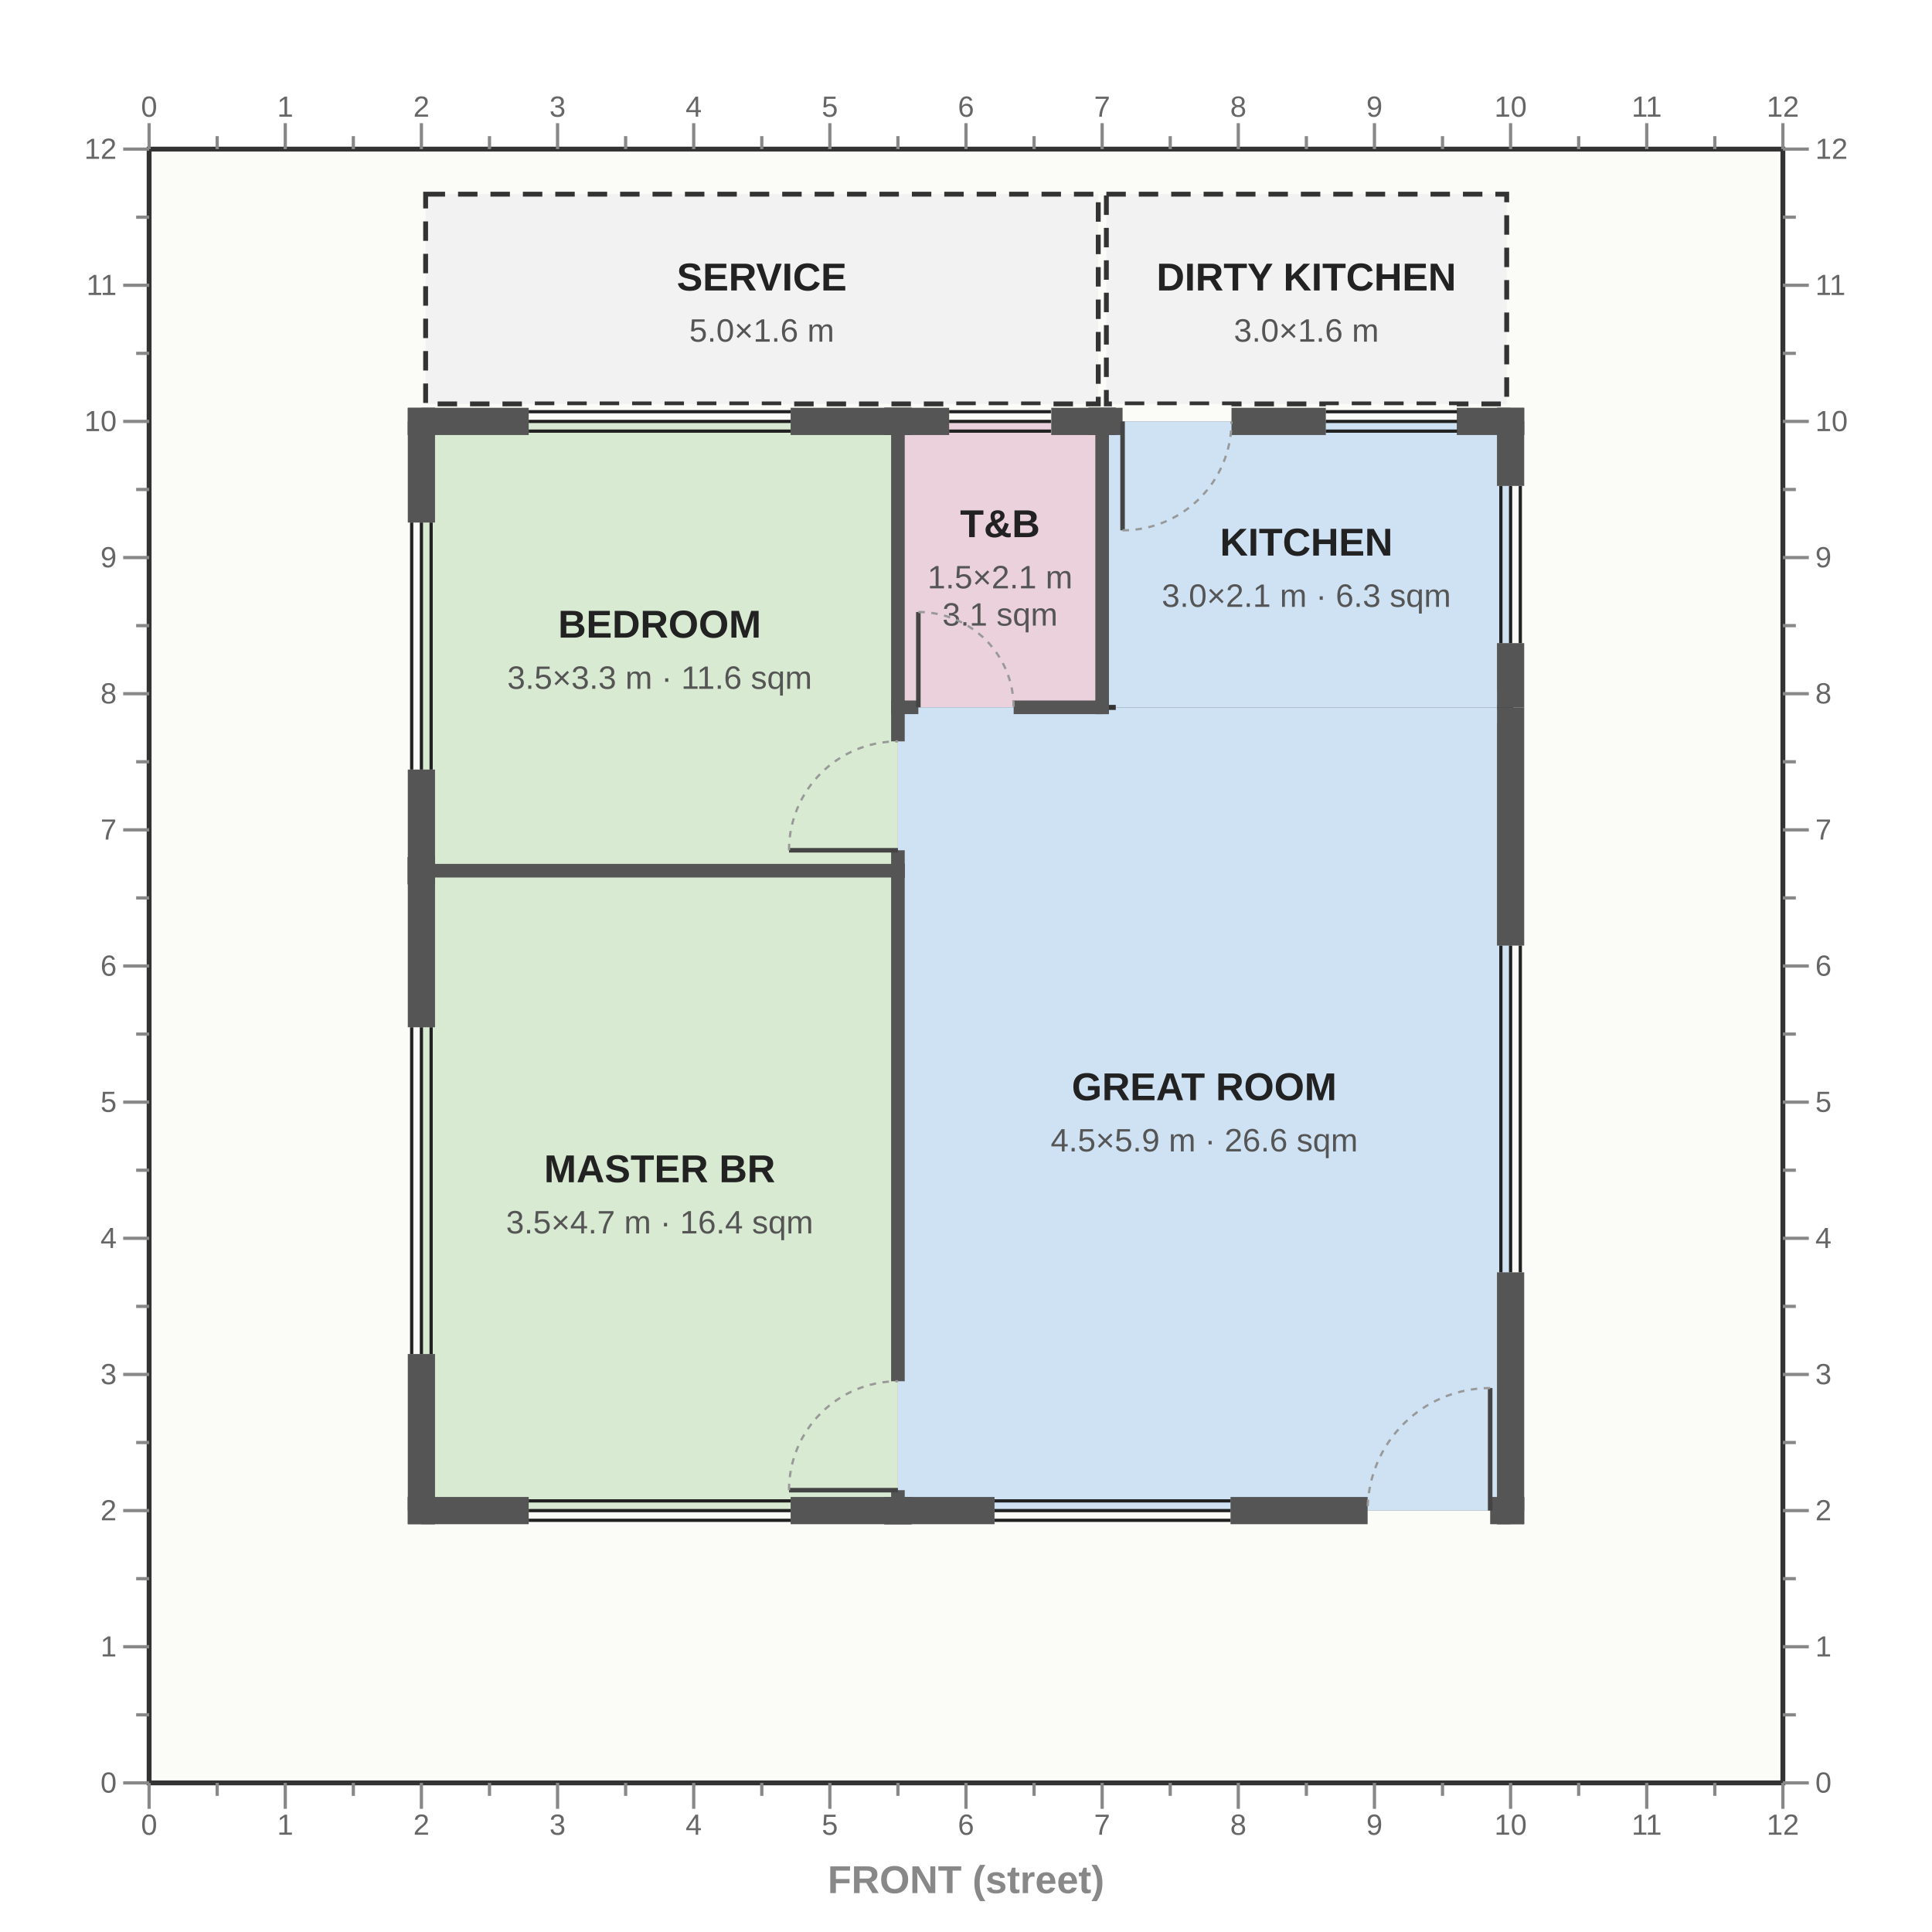
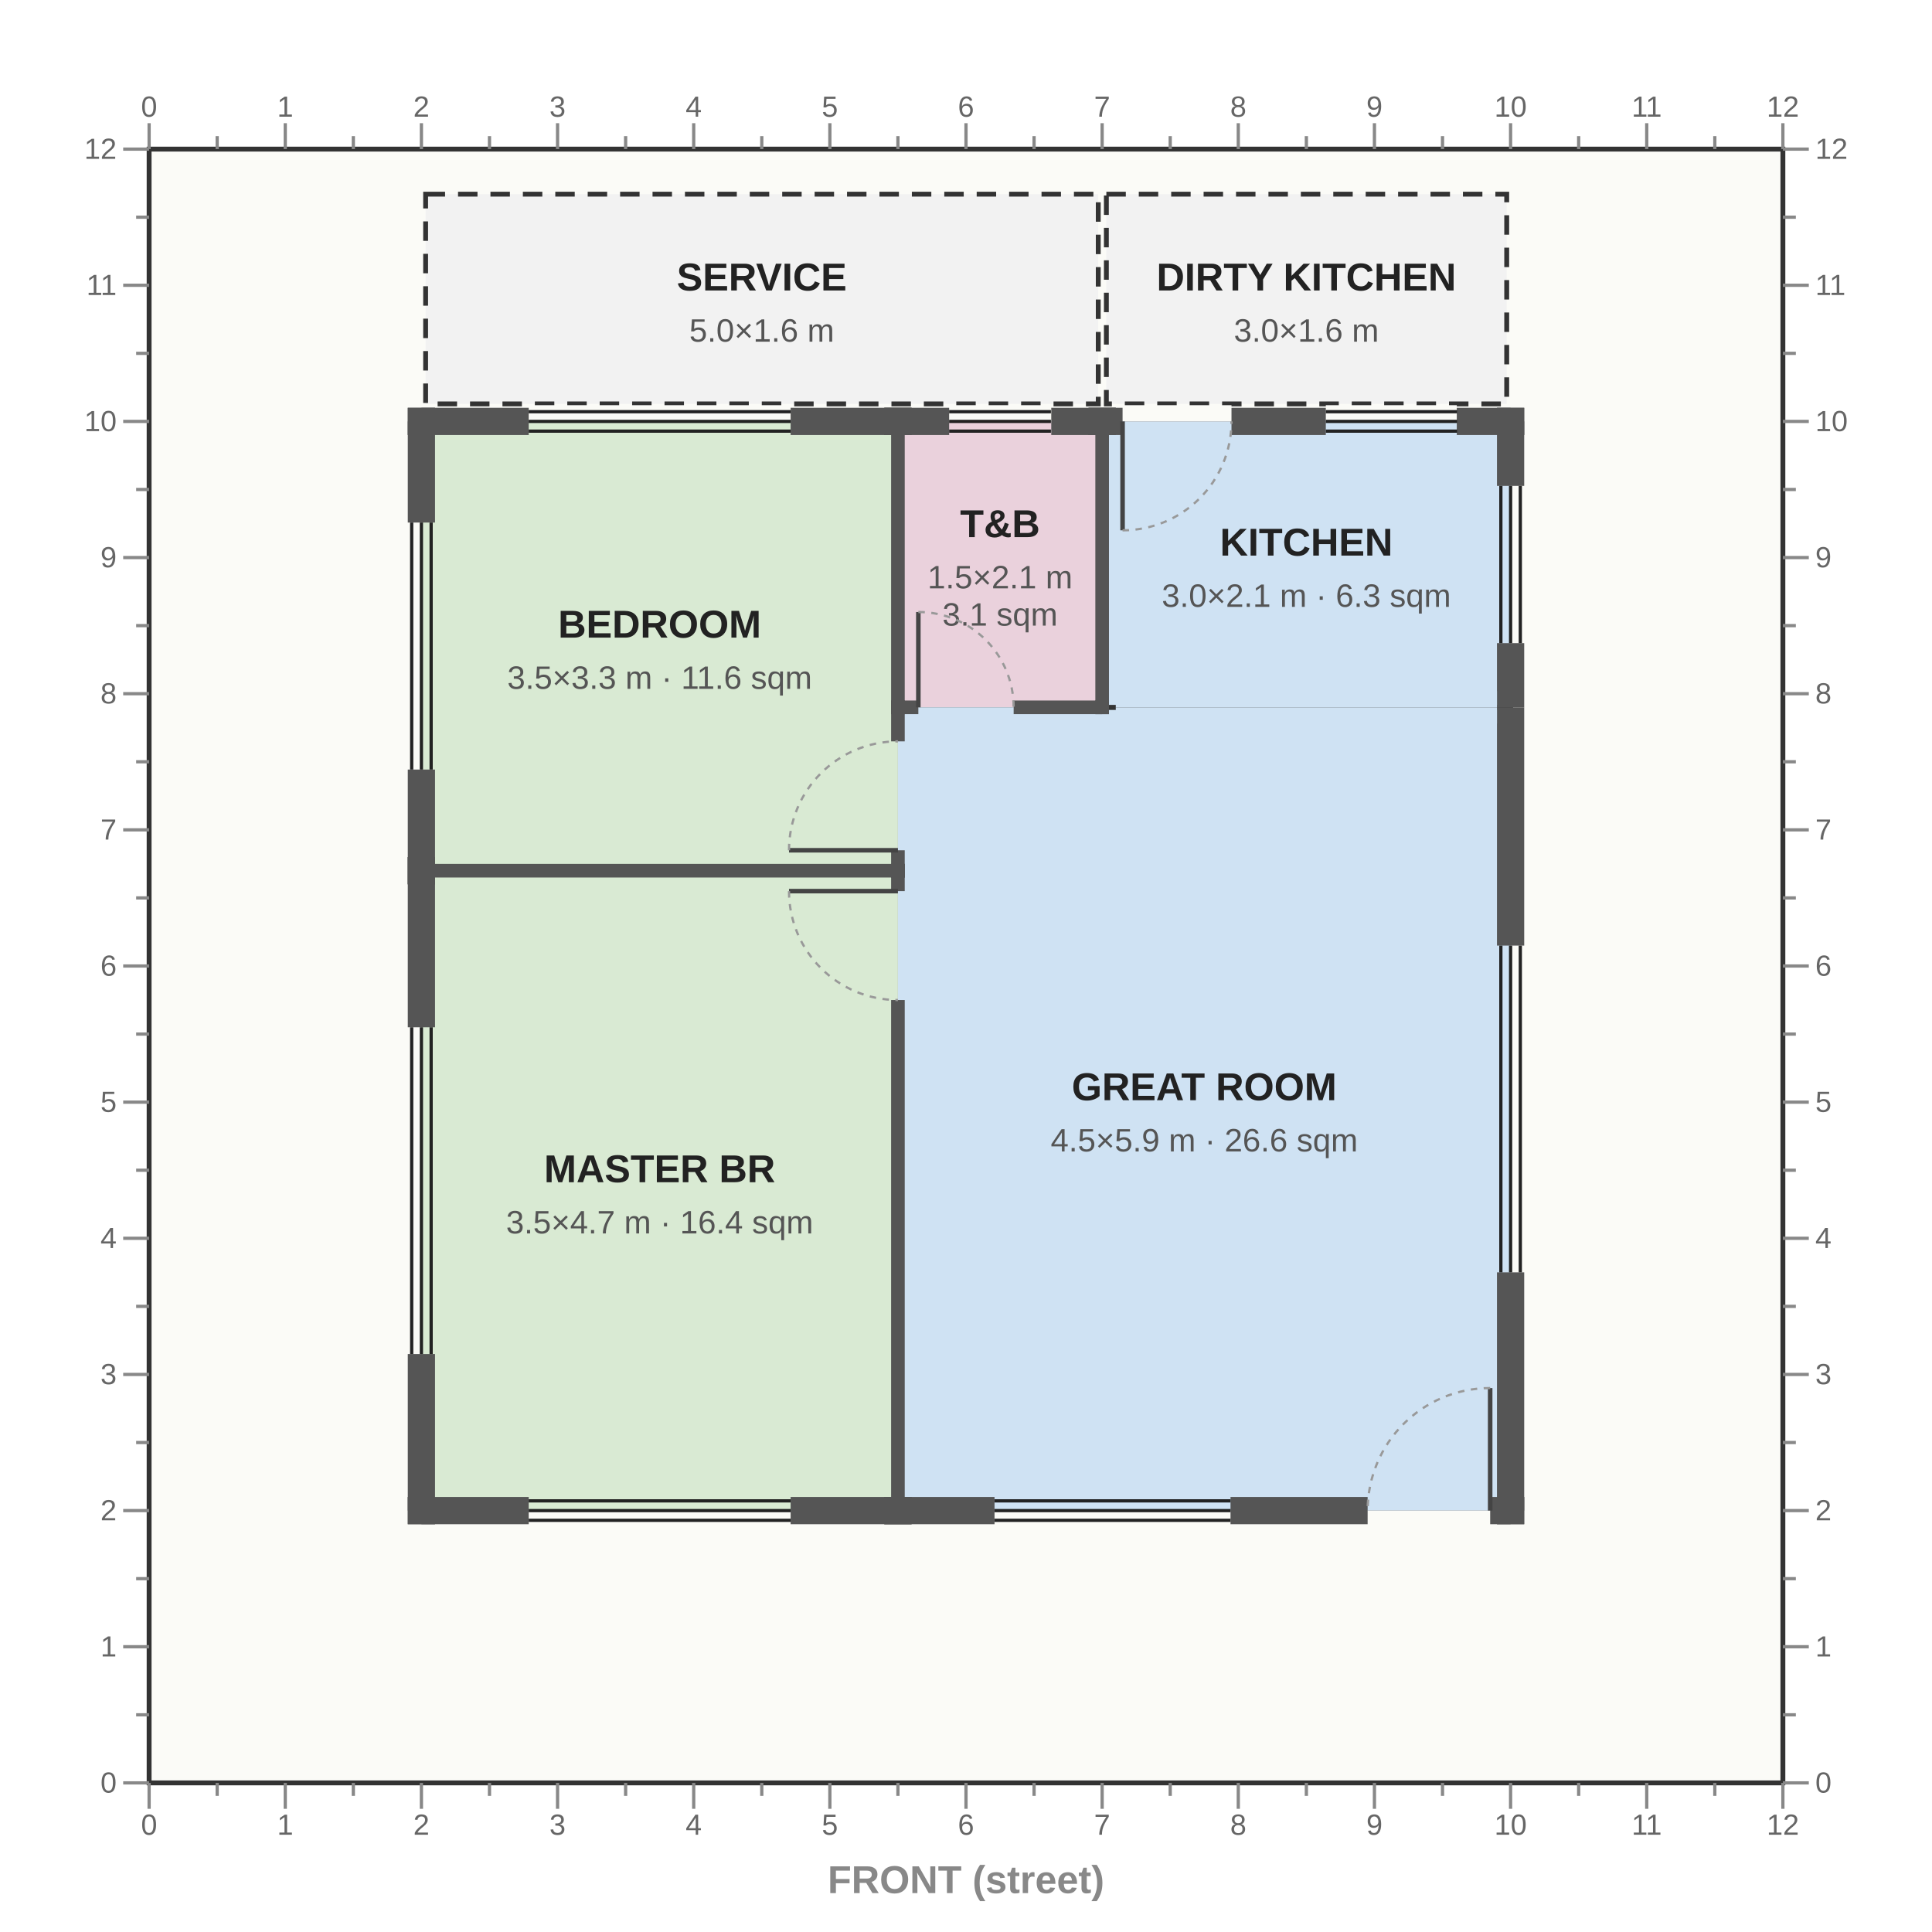
<svg xmlns="http://www.w3.org/2000/svg" width="596" height="596" viewBox="0 0 596 596">
  <rect x="0" y="0" width="596" height="596" fill="white" />
  <rect x="46.0" y="46.0" width="504.0" height="504.0" fill="#fbfbf7" stroke="#333" stroke-width="1.5" />
  <line x1="46.0" y1="46.0" x2="46.0" y2="38.0" stroke="#888" stroke-width="1" />
  <line x1="46.0" y1="550.0" x2="46.0" y2="558.0" stroke="#888" stroke-width="1" />
  <text x="46.0" y="36.0" text-anchor="middle" font-family="Arial" font-size="9" fill="#666">0</text>
  <text x="46.0" y="566.0" text-anchor="middle" font-family="Arial" font-size="9" fill="#666">0</text>
  <line x1="67.0" y1="46.0" x2="67.0" y2="42.0" stroke="#888" stroke-width="1" />
  <line x1="67.0" y1="550.0" x2="67.0" y2="554.0" stroke="#888" stroke-width="1" />
  <line x1="88.0" y1="46.0" x2="88.0" y2="38.0" stroke="#888" stroke-width="1" />
  <line x1="88.0" y1="550.0" x2="88.0" y2="558.0" stroke="#888" stroke-width="1" />
  <text x="88.0" y="36.0" text-anchor="middle" font-family="Arial" font-size="9" fill="#666">1</text>
  <text x="88.0" y="566.0" text-anchor="middle" font-family="Arial" font-size="9" fill="#666">1</text>
  <line x1="109.0" y1="46.0" x2="109.0" y2="42.0" stroke="#888" stroke-width="1" />
  <line x1="109.0" y1="550.0" x2="109.0" y2="554.0" stroke="#888" stroke-width="1" />
  <line x1="130.0" y1="46.0" x2="130.0" y2="38.0" stroke="#888" stroke-width="1" />
  <line x1="130.0" y1="550.0" x2="130.0" y2="558.0" stroke="#888" stroke-width="1" />
  <text x="130.0" y="36.0" text-anchor="middle" font-family="Arial" font-size="9" fill="#666">2</text>
  <text x="130.0" y="566.0" text-anchor="middle" font-family="Arial" font-size="9" fill="#666">2</text>
  <line x1="151.0" y1="46.0" x2="151.0" y2="42.0" stroke="#888" stroke-width="1" />
  <line x1="151.0" y1="550.0" x2="151.0" y2="554.0" stroke="#888" stroke-width="1" />
  <line x1="172.0" y1="46.0" x2="172.0" y2="38.0" stroke="#888" stroke-width="1" />
  <line x1="172.0" y1="550.0" x2="172.0" y2="558.0" stroke="#888" stroke-width="1" />
  <text x="172.0" y="36.0" text-anchor="middle" font-family="Arial" font-size="9" fill="#666">3</text>
  <text x="172.0" y="566.0" text-anchor="middle" font-family="Arial" font-size="9" fill="#666">3</text>
  <line x1="193.0" y1="46.0" x2="193.0" y2="42.0" stroke="#888" stroke-width="1" />
  <line x1="193.0" y1="550.0" x2="193.0" y2="554.0" stroke="#888" stroke-width="1" />
  <line x1="214.0" y1="46.0" x2="214.0" y2="38.0" stroke="#888" stroke-width="1" />
  <line x1="214.0" y1="550.0" x2="214.0" y2="558.0" stroke="#888" stroke-width="1" />
  <text x="214.0" y="36.0" text-anchor="middle" font-family="Arial" font-size="9" fill="#666">4</text>
  <text x="214.0" y="566.0" text-anchor="middle" font-family="Arial" font-size="9" fill="#666">4</text>
  <line x1="235.0" y1="46.0" x2="235.0" y2="42.0" stroke="#888" stroke-width="1" />
  <line x1="235.0" y1="550.0" x2="235.0" y2="554.0" stroke="#888" stroke-width="1" />
  <line x1="256.0" y1="46.0" x2="256.0" y2="38.0" stroke="#888" stroke-width="1" />
  <line x1="256.0" y1="550.0" x2="256.0" y2="558.0" stroke="#888" stroke-width="1" />
  <text x="256.0" y="36.0" text-anchor="middle" font-family="Arial" font-size="9" fill="#666">5</text>
  <text x="256.0" y="566.0" text-anchor="middle" font-family="Arial" font-size="9" fill="#666">5</text>
  <line x1="277.0" y1="46.0" x2="277.0" y2="42.0" stroke="#888" stroke-width="1" />
  <line x1="277.0" y1="550.0" x2="277.0" y2="554.0" stroke="#888" stroke-width="1" />
  <line x1="298.0" y1="46.0" x2="298.0" y2="38.0" stroke="#888" stroke-width="1" />
  <line x1="298.0" y1="550.0" x2="298.0" y2="558.0" stroke="#888" stroke-width="1" />
  <text x="298.0" y="36.0" text-anchor="middle" font-family="Arial" font-size="9" fill="#666">6</text>
  <text x="298.0" y="566.0" text-anchor="middle" font-family="Arial" font-size="9" fill="#666">6</text>
  <line x1="319.0" y1="46.0" x2="319.0" y2="42.0" stroke="#888" stroke-width="1" />
  <line x1="319.0" y1="550.0" x2="319.0" y2="554.0" stroke="#888" stroke-width="1" />
  <line x1="340.0" y1="46.0" x2="340.0" y2="38.0" stroke="#888" stroke-width="1" />
  <line x1="340.0" y1="550.0" x2="340.0" y2="558.0" stroke="#888" stroke-width="1" />
  <text x="340.0" y="36.0" text-anchor="middle" font-family="Arial" font-size="9" fill="#666">7</text>
  <text x="340.0" y="566.0" text-anchor="middle" font-family="Arial" font-size="9" fill="#666">7</text>
  <line x1="361.0" y1="46.0" x2="361.0" y2="42.0" stroke="#888" stroke-width="1" />
  <line x1="361.0" y1="550.0" x2="361.0" y2="554.0" stroke="#888" stroke-width="1" />
  <line x1="382.0" y1="46.0" x2="382.0" y2="38.0" stroke="#888" stroke-width="1" />
  <line x1="382.0" y1="550.0" x2="382.0" y2="558.0" stroke="#888" stroke-width="1" />
  <text x="382.0" y="36.0" text-anchor="middle" font-family="Arial" font-size="9" fill="#666">8</text>
  <text x="382.0" y="566.0" text-anchor="middle" font-family="Arial" font-size="9" fill="#666">8</text>
  <line x1="403.0" y1="46.0" x2="403.0" y2="42.0" stroke="#888" stroke-width="1" />
  <line x1="403.0" y1="550.0" x2="403.0" y2="554.0" stroke="#888" stroke-width="1" />
  <line x1="424.0" y1="46.0" x2="424.0" y2="38.0" stroke="#888" stroke-width="1" />
  <line x1="424.0" y1="550.0" x2="424.0" y2="558.0" stroke="#888" stroke-width="1" />
  <text x="424.0" y="36.0" text-anchor="middle" font-family="Arial" font-size="9" fill="#666">9</text>
  <text x="424.0" y="566.0" text-anchor="middle" font-family="Arial" font-size="9" fill="#666">9</text>
  <line x1="445.0" y1="46.0" x2="445.0" y2="42.0" stroke="#888" stroke-width="1" />
  <line x1="445.0" y1="550.0" x2="445.0" y2="554.0" stroke="#888" stroke-width="1" />
  <line x1="466.0" y1="46.0" x2="466.0" y2="38.0" stroke="#888" stroke-width="1" />
  <line x1="466.0" y1="550.0" x2="466.0" y2="558.0" stroke="#888" stroke-width="1" />
  <text x="466.0" y="36.0" text-anchor="middle" font-family="Arial" font-size="9" fill="#666">10</text>
  <text x="466.0" y="566.0" text-anchor="middle" font-family="Arial" font-size="9" fill="#666">10</text>
  <line x1="487.0" y1="46.0" x2="487.0" y2="42.0" stroke="#888" stroke-width="1" />
  <line x1="487.0" y1="550.0" x2="487.0" y2="554.0" stroke="#888" stroke-width="1" />
  <line x1="508.0" y1="46.0" x2="508.0" y2="38.0" stroke="#888" stroke-width="1" />
  <line x1="508.0" y1="550.0" x2="508.0" y2="558.0" stroke="#888" stroke-width="1" />
  <text x="508.0" y="36.0" text-anchor="middle" font-family="Arial" font-size="9" fill="#666">11</text>
  <text x="508.0" y="566.0" text-anchor="middle" font-family="Arial" font-size="9" fill="#666">11</text>
  <line x1="529.0" y1="46.0" x2="529.0" y2="42.0" stroke="#888" stroke-width="1" />
  <line x1="529.0" y1="550.0" x2="529.0" y2="554.0" stroke="#888" stroke-width="1" />
  <line x1="550.0" y1="46.0" x2="550.0" y2="38.0" stroke="#888" stroke-width="1" />
  <line x1="550.0" y1="550.0" x2="550.0" y2="558.0" stroke="#888" stroke-width="1" />
  <text x="550.0" y="36.0" text-anchor="middle" font-family="Arial" font-size="9" fill="#666">12</text>
  <text x="550.0" y="566.0" text-anchor="middle" font-family="Arial" font-size="9" fill="#666">12</text>
  <line x1="46.0" y1="550.0" x2="38.0" y2="550.0" stroke="#888" stroke-width="1" />
  <line x1="550.0" y1="550.0" x2="558.0" y2="550.0" stroke="#888" stroke-width="1" />
  <text x="36.0" y="553.0" text-anchor="end" font-family="Arial" font-size="9" fill="#666">0</text>
  <text x="560.0" y="553.0" text-anchor="start" font-family="Arial" font-size="9" fill="#666">0</text>
  <line x1="46.0" y1="529.0" x2="42.0" y2="529.0" stroke="#888" stroke-width="1" />
  <line x1="550.0" y1="529.0" x2="554.0" y2="529.0" stroke="#888" stroke-width="1" />
  <line x1="46.0" y1="508.0" x2="38.0" y2="508.0" stroke="#888" stroke-width="1" />
  <line x1="550.0" y1="508.0" x2="558.0" y2="508.0" stroke="#888" stroke-width="1" />
  <text x="36.0" y="511.0" text-anchor="end" font-family="Arial" font-size="9" fill="#666">1</text>
  <text x="560.0" y="511.0" text-anchor="start" font-family="Arial" font-size="9" fill="#666">1</text>
  <line x1="46.0" y1="487.0" x2="42.0" y2="487.0" stroke="#888" stroke-width="1" />
  <line x1="550.0" y1="487.0" x2="554.0" y2="487.0" stroke="#888" stroke-width="1" />
  <line x1="46.0" y1="466.0" x2="38.0" y2="466.0" stroke="#888" stroke-width="1" />
  <line x1="550.0" y1="466.0" x2="558.0" y2="466.0" stroke="#888" stroke-width="1" />
  <text x="36.0" y="469.0" text-anchor="end" font-family="Arial" font-size="9" fill="#666">2</text>
  <text x="560.0" y="469.0" text-anchor="start" font-family="Arial" font-size="9" fill="#666">2</text>
  <line x1="46.0" y1="445.0" x2="42.0" y2="445.0" stroke="#888" stroke-width="1" />
  <line x1="550.0" y1="445.0" x2="554.0" y2="445.0" stroke="#888" stroke-width="1" />
  <line x1="46.0" y1="424.0" x2="38.0" y2="424.0" stroke="#888" stroke-width="1" />
  <line x1="550.0" y1="424.0" x2="558.0" y2="424.0" stroke="#888" stroke-width="1" />
  <text x="36.0" y="427.0" text-anchor="end" font-family="Arial" font-size="9" fill="#666">3</text>
  <text x="560.0" y="427.0" text-anchor="start" font-family="Arial" font-size="9" fill="#666">3</text>
  <line x1="46.0" y1="403.0" x2="42.0" y2="403.0" stroke="#888" stroke-width="1" />
  <line x1="550.0" y1="403.0" x2="554.0" y2="403.0" stroke="#888" stroke-width="1" />
  <line x1="46.0" y1="382.0" x2="38.0" y2="382.0" stroke="#888" stroke-width="1" />
  <line x1="550.0" y1="382.0" x2="558.0" y2="382.0" stroke="#888" stroke-width="1" />
  <text x="36.0" y="385.0" text-anchor="end" font-family="Arial" font-size="9" fill="#666">4</text>
  <text x="560.0" y="385.0" text-anchor="start" font-family="Arial" font-size="9" fill="#666">4</text>
  <line x1="46.0" y1="361.0" x2="42.0" y2="361.0" stroke="#888" stroke-width="1" />
  <line x1="550.0" y1="361.0" x2="554.0" y2="361.0" stroke="#888" stroke-width="1" />
  <line x1="46.0" y1="340.0" x2="38.0" y2="340.0" stroke="#888" stroke-width="1" />
  <line x1="550.0" y1="340.0" x2="558.0" y2="340.0" stroke="#888" stroke-width="1" />
  <text x="36.0" y="343.0" text-anchor="end" font-family="Arial" font-size="9" fill="#666">5</text>
  <text x="560.0" y="343.0" text-anchor="start" font-family="Arial" font-size="9" fill="#666">5</text>
  <line x1="46.0" y1="319.0" x2="42.0" y2="319.0" stroke="#888" stroke-width="1" />
  <line x1="550.0" y1="319.0" x2="554.0" y2="319.0" stroke="#888" stroke-width="1" />
  <line x1="46.0" y1="298.0" x2="38.0" y2="298.0" stroke="#888" stroke-width="1" />
  <line x1="550.0" y1="298.0" x2="558.0" y2="298.0" stroke="#888" stroke-width="1" />
  <text x="36.0" y="301.0" text-anchor="end" font-family="Arial" font-size="9" fill="#666">6</text>
  <text x="560.0" y="301.0" text-anchor="start" font-family="Arial" font-size="9" fill="#666">6</text>
  <line x1="46.0" y1="277.0" x2="42.0" y2="277.0" stroke="#888" stroke-width="1" />
  <line x1="550.0" y1="277.0" x2="554.0" y2="277.0" stroke="#888" stroke-width="1" />
  <line x1="46.0" y1="256.0" x2="38.0" y2="256.0" stroke="#888" stroke-width="1" />
  <line x1="550.0" y1="256.0" x2="558.0" y2="256.0" stroke="#888" stroke-width="1" />
  <text x="36.0" y="259.0" text-anchor="end" font-family="Arial" font-size="9" fill="#666">7</text>
  <text x="560.0" y="259.0" text-anchor="start" font-family="Arial" font-size="9" fill="#666">7</text>
  <line x1="46.0" y1="235.0" x2="42.0" y2="235.0" stroke="#888" stroke-width="1" />
  <line x1="550.0" y1="235.0" x2="554.0" y2="235.0" stroke="#888" stroke-width="1" />
  <line x1="46.0" y1="214.0" x2="38.0" y2="214.0" stroke="#888" stroke-width="1" />
  <line x1="550.0" y1="214.0" x2="558.0" y2="214.0" stroke="#888" stroke-width="1" />
  <text x="36.0" y="217.0" text-anchor="end" font-family="Arial" font-size="9" fill="#666">8</text>
  <text x="560.0" y="217.0" text-anchor="start" font-family="Arial" font-size="9" fill="#666">8</text>
  <line x1="46.0" y1="193.0" x2="42.0" y2="193.0" stroke="#888" stroke-width="1" />
  <line x1="550.0" y1="193.0" x2="554.0" y2="193.0" stroke="#888" stroke-width="1" />
  <line x1="46.0" y1="172.0" x2="38.0" y2="172.0" stroke="#888" stroke-width="1" />
  <line x1="550.0" y1="172.0" x2="558.0" y2="172.0" stroke="#888" stroke-width="1" />
  <text x="36.0" y="175.0" text-anchor="end" font-family="Arial" font-size="9" fill="#666">9</text>
  <text x="560.0" y="175.0" text-anchor="start" font-family="Arial" font-size="9" fill="#666">9</text>
  <line x1="46.0" y1="151.0" x2="42.0" y2="151.0" stroke="#888" stroke-width="1" />
  <line x1="550.0" y1="151.0" x2="554.0" y2="151.0" stroke="#888" stroke-width="1" />
  <line x1="46.0" y1="130.0" x2="38.0" y2="130.0" stroke="#888" stroke-width="1" />
  <line x1="550.0" y1="130.0" x2="558.0" y2="130.0" stroke="#888" stroke-width="1" />
  <text x="36.0" y="133.0" text-anchor="end" font-family="Arial" font-size="9" fill="#666">10</text>
  <text x="560.0" y="133.0" text-anchor="start" font-family="Arial" font-size="9" fill="#666">10</text>
  <line x1="46.0" y1="109.0" x2="42.0" y2="109.0" stroke="#888" stroke-width="1" />
  <line x1="550.0" y1="109.0" x2="554.0" y2="109.0" stroke="#888" stroke-width="1" />
  <line x1="46.0" y1="88.0" x2="38.0" y2="88.0" stroke="#888" stroke-width="1" />
  <line x1="550.0" y1="88.0" x2="558.0" y2="88.0" stroke="#888" stroke-width="1" />
  <text x="36.0" y="91.0" text-anchor="end" font-family="Arial" font-size="9" fill="#666">11</text>
  <text x="560.0" y="91.0" text-anchor="start" font-family="Arial" font-size="9" fill="#666">11</text>
  <line x1="46.0" y1="67.0" x2="42.0" y2="67.0" stroke="#888" stroke-width="1" />
  <line x1="550.0" y1="67.0" x2="554.0" y2="67.0" stroke="#888" stroke-width="1" />
  <line x1="46.0" y1="46.0" x2="38.0" y2="46.0" stroke="#888" stroke-width="1" />
  <line x1="550.0" y1="46.0" x2="558.0" y2="46.0" stroke="#888" stroke-width="1" />
  <text x="36.0" y="49.0" text-anchor="end" font-family="Arial" font-size="9" fill="#666">12</text>
  <text x="560.0" y="49.0" text-anchor="start" font-family="Arial" font-size="9" fill="#666">12</text>
  <rect x="130.0" y="130.0" width="336.0" height="336.0" fill="none" stroke="#9aa" stroke-width="1" stroke-dasharray="3 3" />
  <rect x="341.3" y="59.9" width="123.5" height="64.7" fill="#f2f2f2" stroke="#333" stroke-width="1.5" stroke-dasharray="6 4" />
  <text x="403.0" y="89.6" text-anchor="middle" font-family="Arial" font-size="12" font-weight="bold" fill="#222">DIRTY KITCHEN</text>
  <text x="403.0" y="105.4" text-anchor="middle" font-family="Arial" font-size="10" fill="#555">3.0×1.6 m</text>
  <rect x="131.3" y="59.9" width="207.5" height="64.7" fill="#f2f2f2" stroke="#333" stroke-width="1.5" stroke-dasharray="6 4" />
  <text x="235.0" y="89.6" text-anchor="middle" font-family="Arial" font-size="12" font-weight="bold" fill="#222">SERVICE</text>
  <text x="235.0" y="105.4" text-anchor="middle" font-family="Arial" font-size="10" fill="#555">5.0×1.6 m</text>
  <rect x="130.0" y="268.6" width="147.0" height="197.4" fill="#d9ead3" stroke="#333" stroke-width="1.5" />
  <text x="203.5" y="364.7" text-anchor="middle" font-family="Arial" font-size="12" font-weight="bold" fill="#222">MASTER BR</text>
  <text x="203.5" y="380.5" text-anchor="middle" font-family="Arial" font-size="10" fill="#555">3.5×4.7 m · 16.4 sqm</text>
  <rect x="130.0" y="130.0" width="147.0" height="138.6" fill="#d9ead3" stroke="#333" stroke-width="1.5" />
  <text x="203.5" y="196.7" text-anchor="middle" font-family="Arial" font-size="12" font-weight="bold" fill="#222">BEDROOM</text>
  <text x="203.5" y="212.5" text-anchor="middle" font-family="Arial" font-size="10" fill="#555">3.5×3.3 m · 11.6 sqm</text>
  <rect x="277.0" y="130.0" width="63.0" height="88.2" fill="#ead1dc" stroke="#333" stroke-width="1.5" />
  <text x="308.5" y="165.7" text-anchor="middle" font-family="Arial" font-size="12" font-weight="bold" fill="#222">T&amp;B</text>
  <text x="308.5" y="181.5" text-anchor="middle" font-family="Arial" font-size="10" fill="#555">1.5×2.1 m</text>
  <text x="308.5" y="193.0" text-anchor="middle" font-family="Arial" font-size="10" fill="#555">3.1 sqm</text>
  <rect x="277.0" y="218.2" width="189.0" height="247.8" fill="#cfe2f3" stroke="#333" stroke-width="1.5" />
  <text x="371.5" y="339.4" text-anchor="middle" font-family="Arial" font-size="12" font-weight="bold" fill="#222">GREAT ROOM</text>
  <text x="371.5" y="355.2" text-anchor="middle" font-family="Arial" font-size="10" fill="#555">4.5×5.9 m · 26.6 sqm</text>
  <rect x="340.0" y="130.0" width="126.0" height="88.2" fill="#cfe2f3" stroke="#333" stroke-width="1.5" />
  <text x="403.0" y="171.4" text-anchor="middle" font-family="Arial" font-size="12" font-weight="bold" fill="#222">KITCHEN</text>
  <text x="403.0" y="187.2" text-anchor="middle" font-family="Arial" font-size="10" fill="#555">3.0×2.1 m · 6.3 sqm</text>
  <text x="298.0" y="584.0" text-anchor="middle" font-family="Arial" font-size="12" font-weight="bold" fill="#888">FRONT (street)</text>
  <rect x="130.00" y="266.50" width="147.00" height="4.20" fill="#555" stroke="none" />
  <rect x="274.90" y="268.60" width="4.20" height="197.40" fill="#555" stroke="none" />
  <rect x="274.90" y="130.00" width="4.20" height="88.20" fill="#555" stroke="none" />
  <rect x="274.90" y="218.20" width="4.20" height="50.40" fill="#555" stroke="none" />
  <rect x="277.00" y="216.10" width="63.00" height="4.20" fill="#555" stroke="none" />
  <rect x="337.90" y="130.00" width="4.20" height="88.20" fill="#555" stroke="none" />
  <rect x="130.00" y="461.80" width="147.00" height="8.40" fill="#555" stroke="none" />
  <rect x="125.80" y="268.60" width="8.40" height="197.40" fill="#555" stroke="none" />
  <rect x="130.00" y="125.80" width="147.00" height="8.40" fill="#555" stroke="none" />
  <rect x="125.80" y="130.00" width="8.40" height="138.60" fill="#555" stroke="none" />
  <rect x="277.00" y="125.80" width="63.00" height="8.40" fill="#555" stroke="none" />
  <rect x="277.00" y="461.80" width="189.00" height="8.40" fill="#555" stroke="none" />
  <rect x="461.80" y="218.20" width="8.40" height="247.80" fill="#555" stroke="none" />
  <rect x="340.00" y="125.80" width="126.00" height="8.40" fill="#555" stroke="none" />
  <rect x="461.80" y="130.00" width="8.40" height="88.20" fill="#555" stroke="none" />
  <rect x="125.80" y="264.40" width="8.40" height="8.40" fill="#555" stroke="none" />
  <rect x="274.90" y="266.50" width="4.20" height="4.20" fill="#555" stroke="none" />
  <rect x="272.80" y="461.80" width="8.40" height="8.40" fill="#555" stroke="none" />
  <rect x="274.90" y="266.50" width="4.20" height="4.20" fill="#555" stroke="none" />
  <rect x="274.90" y="216.10" width="4.20" height="4.20" fill="#555" stroke="none" />
  <rect x="272.80" y="125.80" width="8.40" height="8.40" fill="#555" stroke="none" />
  <rect x="274.90" y="266.50" width="4.20" height="4.20" fill="#555" stroke="none" />
  <rect x="274.90" y="216.10" width="4.20" height="4.20" fill="#555" stroke="none" />
  <rect x="274.90" y="216.10" width="4.20" height="4.20" fill="#555" stroke="none" />
  <rect x="337.90" y="216.10" width="4.20" height="4.20" fill="#555" stroke="none" />
  <rect x="337.90" y="216.10" width="4.20" height="4.20" fill="#555" stroke="none" />
  <rect x="335.80" y="125.80" width="8.40" height="8.40" fill="#555" stroke="none" />
  <rect x="125.80" y="461.80" width="8.40" height="8.40" fill="#555" stroke="none" />
  <rect x="272.80" y="461.80" width="8.40" height="8.40" fill="#555" stroke="none" />
  <rect x="125.80" y="461.80" width="8.40" height="8.40" fill="#555" stroke="none" />
  <rect x="125.80" y="264.40" width="8.40" height="8.40" fill="#555" stroke="none" />
  <rect x="125.80" y="125.80" width="8.40" height="8.40" fill="#555" stroke="none" />
  <rect x="272.80" y="125.80" width="8.40" height="8.40" fill="#555" stroke="none" />
  <rect x="125.80" y="264.40" width="8.40" height="8.40" fill="#555" stroke="none" />
  <rect x="125.80" y="125.80" width="8.40" height="8.40" fill="#555" stroke="none" />
  <rect x="272.80" y="125.80" width="8.40" height="8.40" fill="#555" stroke="none" />
  <rect x="335.80" y="125.80" width="8.40" height="8.40" fill="#555" stroke="none" />
  <rect x="272.80" y="461.80" width="8.40" height="8.40" fill="#555" stroke="none" />
  <rect x="461.80" y="461.80" width="8.40" height="8.40" fill="#555" stroke="none" />
  <rect x="461.80" y="461.80" width="8.40" height="8.40" fill="#555" stroke="none" />
  <rect x="335.80" y="125.80" width="8.40" height="8.40" fill="#555" stroke="none" />
  <rect x="461.80" y="125.80" width="8.40" height="8.40" fill="#555" stroke="none" />
  <rect x="461.80" y="125.80" width="8.40" height="8.40" fill="#555" stroke="none" />
  <rect x="344.2" y="213.2" width="117.6" height="5.0" fill="#cfe2f3" stroke="none" />
  <rect x="344.2" y="218.2" width="117.6" height="5.0" fill="#cfe2f3" stroke="none" />
-   <rect x="272.0" y="426.1" width="5.0" height="33.6" fill="#d9ead3" stroke="none" />
-   <rect x="277.0" y="426.1" width="5.0" height="33.6" fill="#cfe2f3" stroke="none" />
-   <line x1="277.0" y1="459.7" x2="243.4" y2="459.7" stroke="#444" stroke-width="1.4" />
-   <path d="M 243.4 459.7 A 33.6 33.6 0 0 1 277.0 426.1" fill="none" stroke="#999" stroke-width="0.7" stroke-dasharray="2 2" />
+   <rect x="272.0" y="274.9" width="5.0" height="33.6" fill="#d9ead3" stroke="none" />
+   <rect x="277.0" y="274.9" width="5.0" height="33.6" fill="#cfe2f3" stroke="none" />
+   <line x1="277.0" y1="274.9" x2="243.4" y2="274.9" stroke="#444" stroke-width="1.4" />
+   <path d="M 243.4 274.9 A 33.6 33.6 0 0 0 277.0 308.5" fill="none" stroke="#999" stroke-width="0.7" stroke-dasharray="2 2" />
  <rect x="272.0" y="228.7" width="5.0" height="33.6" fill="#d9ead3" stroke="none" />
  <rect x="277.0" y="228.7" width="5.0" height="33.6" fill="#cfe2f3" stroke="none" />
  <line x1="277.0" y1="262.3" x2="243.4" y2="262.3" stroke="#444" stroke-width="1.4" />
  <path d="M 243.4 262.3 A 33.6 33.6 0 0 1 277.0 228.7" fill="none" stroke="#999" stroke-width="0.7" stroke-dasharray="2 2" />
  <rect x="283.3" y="213.2" width="29.4" height="5.0" fill="#ead1dc" stroke="none" />
  <rect x="283.3" y="218.2" width="29.4" height="5.0" fill="#cfe2f3" stroke="none" />
  <line x1="283.3" y1="218.2" x2="283.3" y2="188.8" stroke="#444" stroke-width="1.4" />
  <path d="M 283.3 188.8 A 29.4 29.4 0 0 1 312.7 218.2" fill="none" stroke="#999" stroke-width="0.7" stroke-dasharray="2 2" />
  <rect x="421.9" y="461.0" width="37.8" height="5.0" fill="#cfe2f3" stroke="none" />
  <rect x="421.9" y="466.0" width="37.8" height="5.0" fill="#fbfbf7" stroke="none" />
  <line x1="459.7" y1="466.0" x2="459.7" y2="428.2" stroke="#444" stroke-width="1.4" />
  <path d="M 459.7 428.2 A 37.8 37.8 0 0 0 421.9 466.0" fill="none" stroke="#999" stroke-width="0.7" stroke-dasharray="2 2" />
  <rect x="346.3" y="130.0" width="33.6" height="5.0" fill="#cfe2f3" stroke="none" />
  <rect x="346.3" y="125.0" width="33.6" height="5.0" fill="#fbfbf7" stroke="none" />
  <line x1="346.3" y1="130.0" x2="346.3" y2="163.6" stroke="#444" stroke-width="1.4" />
  <path d="M 346.3 163.6 A 33.6 33.6 0 0 0 379.9 130.0" fill="none" stroke="#999" stroke-width="0.7" stroke-dasharray="2 2" />
  <rect x="130.0" y="316.9" width="5.0" height="100.8" fill="#d9ead3" stroke="none" />
  <rect x="125.0" y="316.9" width="5.0" height="100.8" fill="#fbfbf7" stroke="none" />
  <line x1="127.0" y1="417.7" x2="127.0" y2="316.9" stroke="#222" stroke-width="1.0" />
  <line x1="130.0" y1="417.7" x2="130.0" y2="316.9" stroke="#222" stroke-width="1.0" />
  <line x1="133.0" y1="417.7" x2="133.0" y2="316.9" stroke="#222" stroke-width="1.0" />
  <rect x="163.1" y="461.0" width="80.8" height="5.0" fill="#d9ead3" stroke="none" />
  <rect x="163.1" y="466.0" width="80.8" height="5.0" fill="#fbfbf7" stroke="none" />
  <line x1="163.1" y1="463.0" x2="243.9" y2="463.0" stroke="#222" stroke-width="1.0" />
  <line x1="163.1" y1="466.0" x2="243.9" y2="466.0" stroke="#222" stroke-width="1.0" />
  <line x1="163.1" y1="469.0" x2="243.9" y2="469.0" stroke="#222" stroke-width="1.0" />
  <rect x="163.1" y="130.0" width="80.8" height="5.0" fill="#d9ead3" stroke="none" />
  <rect x="163.1" y="125.0" width="80.8" height="5.0" fill="#fbfbf7" stroke="none" />
  <line x1="163.1" y1="127.0" x2="243.9" y2="127.0" stroke="#222" stroke-width="1.0" />
  <line x1="163.1" y1="130.0" x2="243.9" y2="130.0" stroke="#222" stroke-width="1.0" />
  <line x1="163.1" y1="133.0" x2="243.9" y2="133.0" stroke="#222" stroke-width="1.0" />
  <rect x="130.0" y="161.2" width="5.0" height="76.2" fill="#d9ead3" stroke="none" />
  <rect x="125.0" y="161.2" width="5.0" height="76.2" fill="#fbfbf7" stroke="none" />
  <line x1="127.0" y1="237.4" x2="127.0" y2="161.2" stroke="#222" stroke-width="1.0" />
  <line x1="130.0" y1="237.4" x2="130.0" y2="161.2" stroke="#222" stroke-width="1.0" />
  <line x1="133.0" y1="237.4" x2="133.0" y2="161.2" stroke="#222" stroke-width="1.0" />
  <rect x="292.8" y="130.0" width="31.5" height="5.0" fill="#ead1dc" stroke="none" />
  <rect x="292.8" y="125.0" width="31.5" height="5.0" fill="#fbfbf7" stroke="none" />
  <line x1="292.8" y1="127.0" x2="324.2" y2="127.0" stroke="#222" stroke-width="1.0" />
  <line x1="292.8" y1="130.0" x2="324.2" y2="130.0" stroke="#222" stroke-width="1.0" />
  <line x1="292.8" y1="133.0" x2="324.2" y2="133.0" stroke="#222" stroke-width="1.0" />
  <rect x="461.0" y="291.7" width="5.0" height="100.8" fill="#cfe2f3" stroke="none" />
  <rect x="466.0" y="291.7" width="5.0" height="100.8" fill="#fbfbf7" stroke="none" />
  <line x1="463.0" y1="392.5" x2="463.0" y2="291.7" stroke="#222" stroke-width="1.0" />
  <line x1="466.0" y1="392.5" x2="466.0" y2="291.7" stroke="#222" stroke-width="1.0" />
  <line x1="469.0" y1="392.5" x2="469.0" y2="291.7" stroke="#222" stroke-width="1.0" />
  <rect x="306.8" y="461.0" width="72.8" height="5.0" fill="#cfe2f3" stroke="none" />
  <rect x="306.8" y="466.0" width="72.8" height="5.0" fill="#fbfbf7" stroke="none" />
  <line x1="306.8" y1="463.0" x2="379.6" y2="463.0" stroke="#222" stroke-width="1.0" />
  <line x1="306.8" y1="466.0" x2="379.6" y2="466.0" stroke="#222" stroke-width="1.0" />
  <line x1="306.8" y1="469.0" x2="379.6" y2="469.0" stroke="#222" stroke-width="1.0" />
  <rect x="461.0" y="149.9" width="5.0" height="48.5" fill="#cfe2f3" stroke="none" />
  <rect x="466.0" y="149.9" width="5.0" height="48.5" fill="#fbfbf7" stroke="none" />
  <line x1="463.0" y1="198.4" x2="463.0" y2="149.9" stroke="#222" stroke-width="1.0" />
  <line x1="466.0" y1="198.4" x2="466.0" y2="149.9" stroke="#222" stroke-width="1.0" />
  <line x1="469.0" y1="198.4" x2="469.0" y2="149.9" stroke="#222" stroke-width="1.0" />
  <rect x="409.0" y="130.0" width="40.4" height="5.0" fill="#cfe2f3" stroke="none" />
  <rect x="409.0" y="125.0" width="40.4" height="5.0" fill="#fbfbf7" stroke="none" />
  <line x1="409.0" y1="127.0" x2="449.5" y2="127.0" stroke="#222" stroke-width="1.0" />
  <line x1="409.0" y1="130.0" x2="449.5" y2="130.0" stroke="#222" stroke-width="1.0" />
  <line x1="409.0" y1="133.0" x2="449.5" y2="133.0" stroke="#222" stroke-width="1.0" />
</svg>
